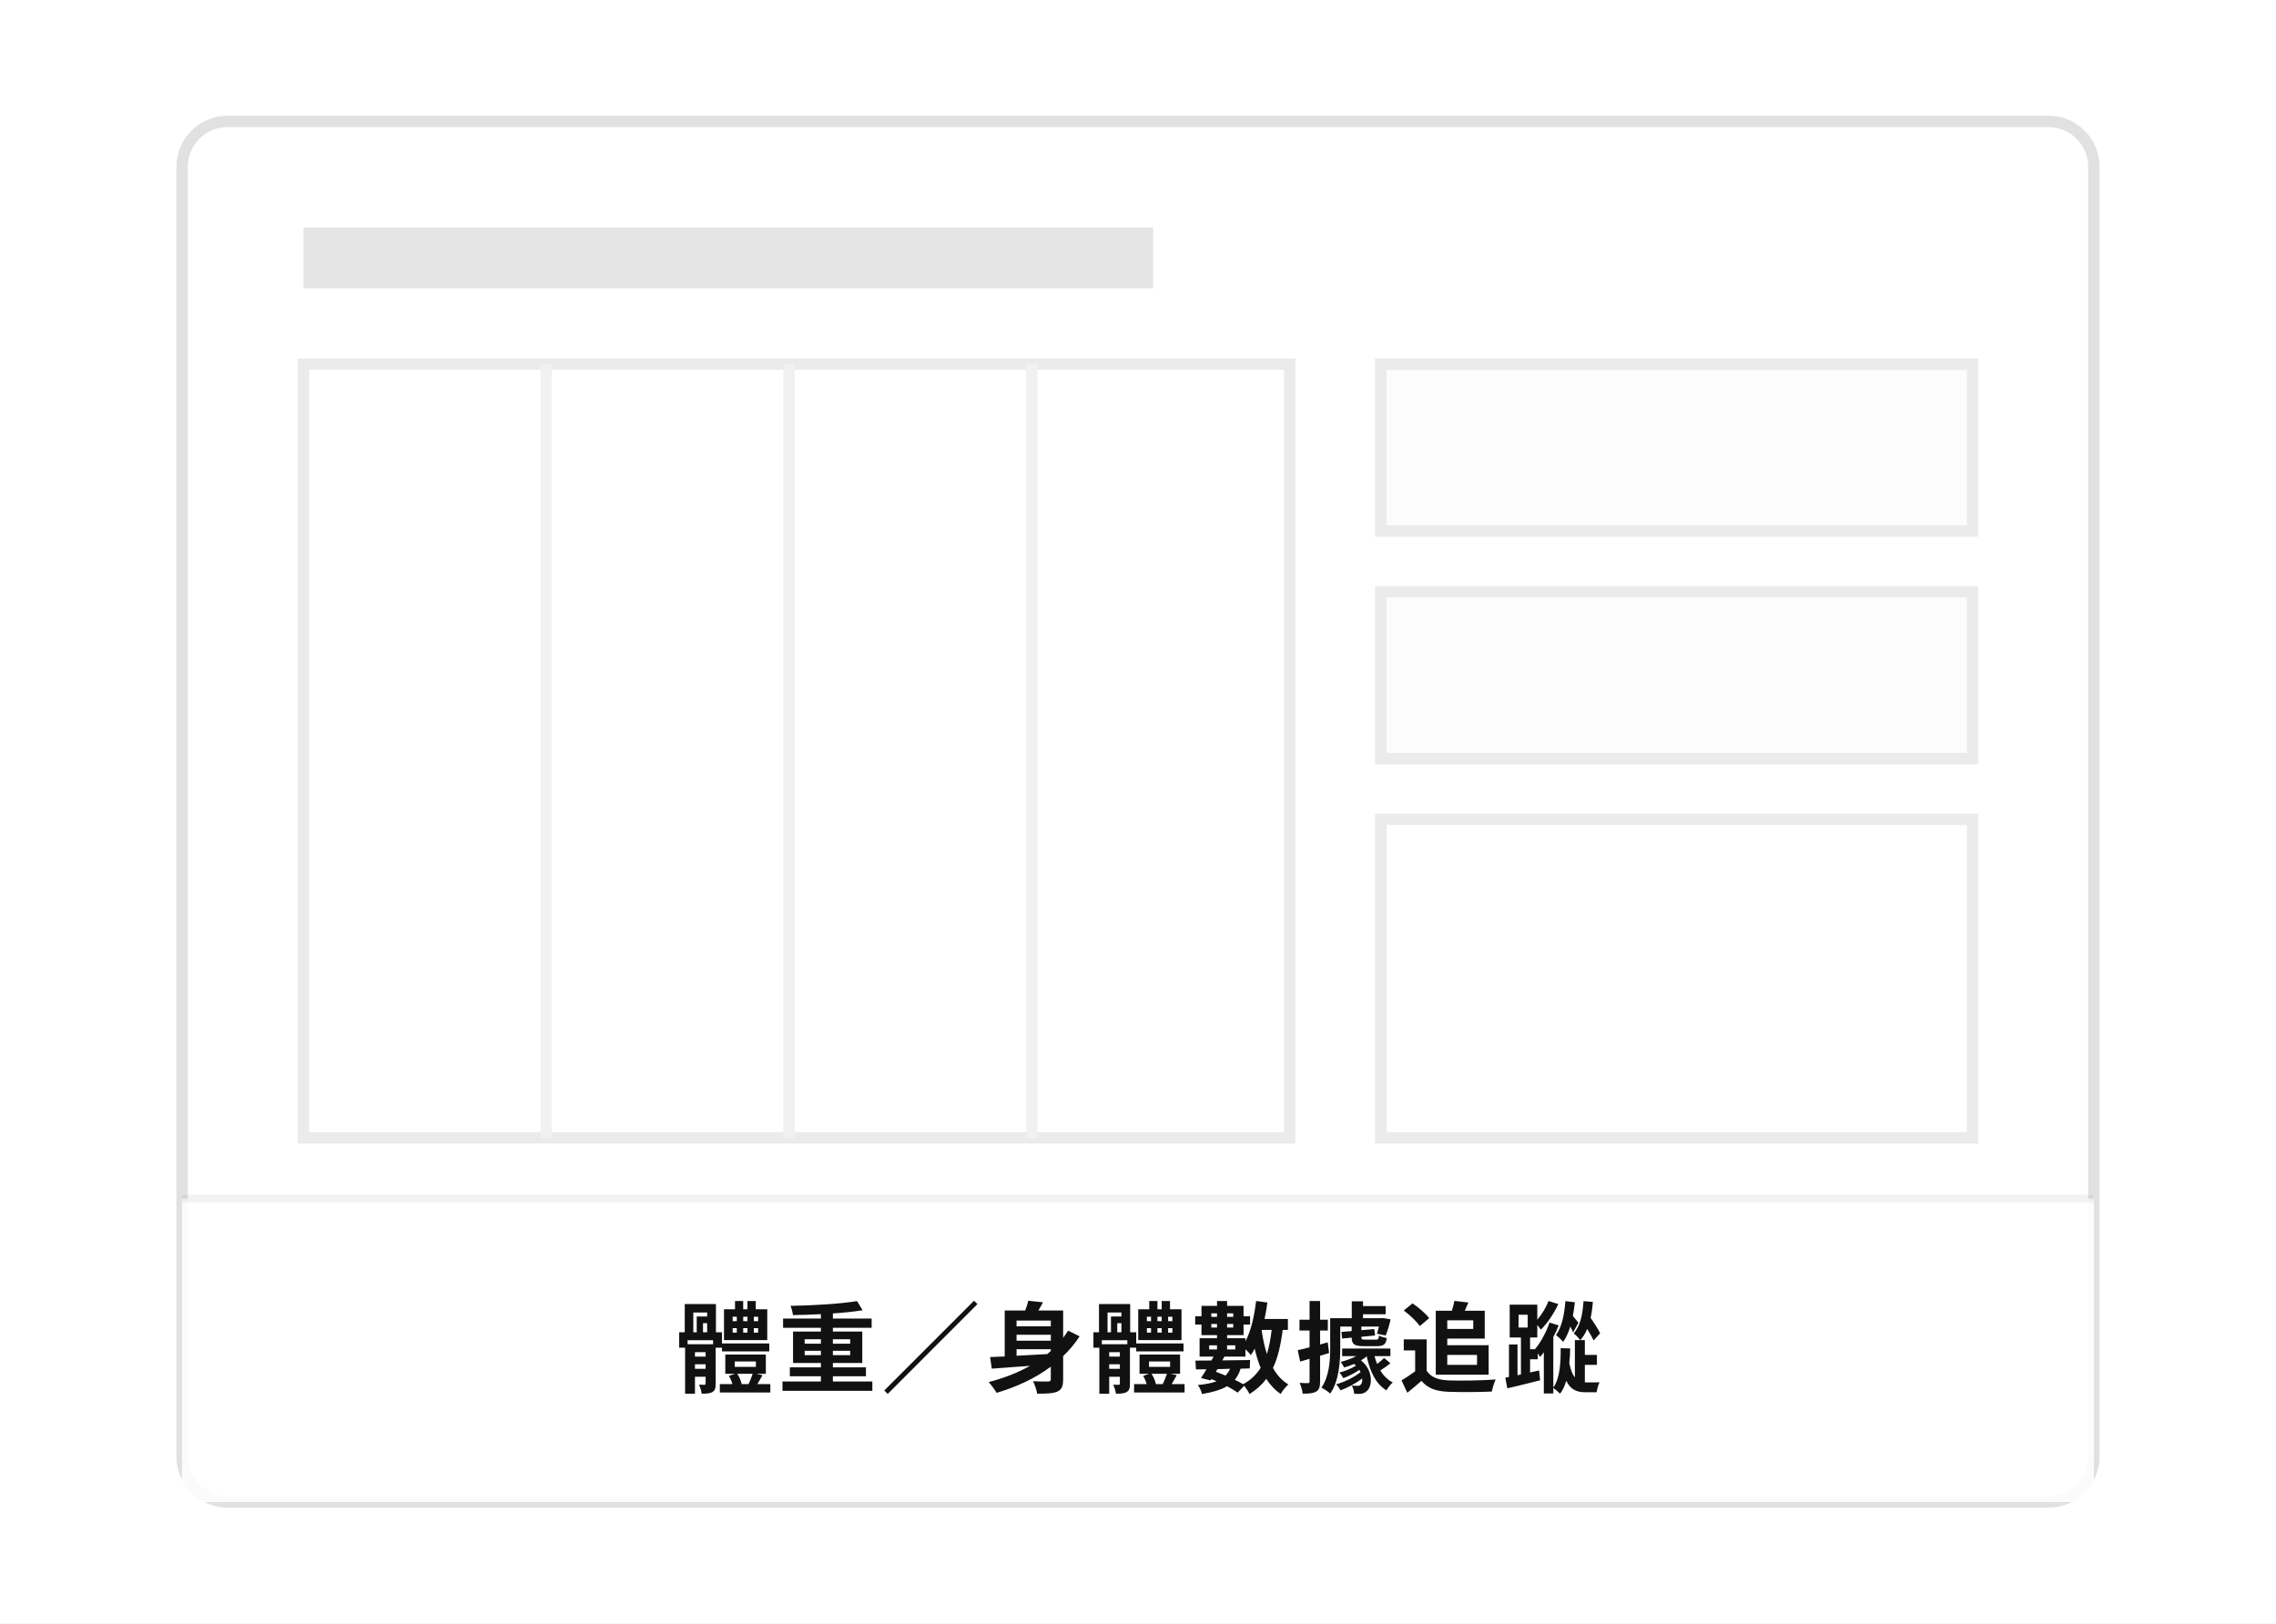
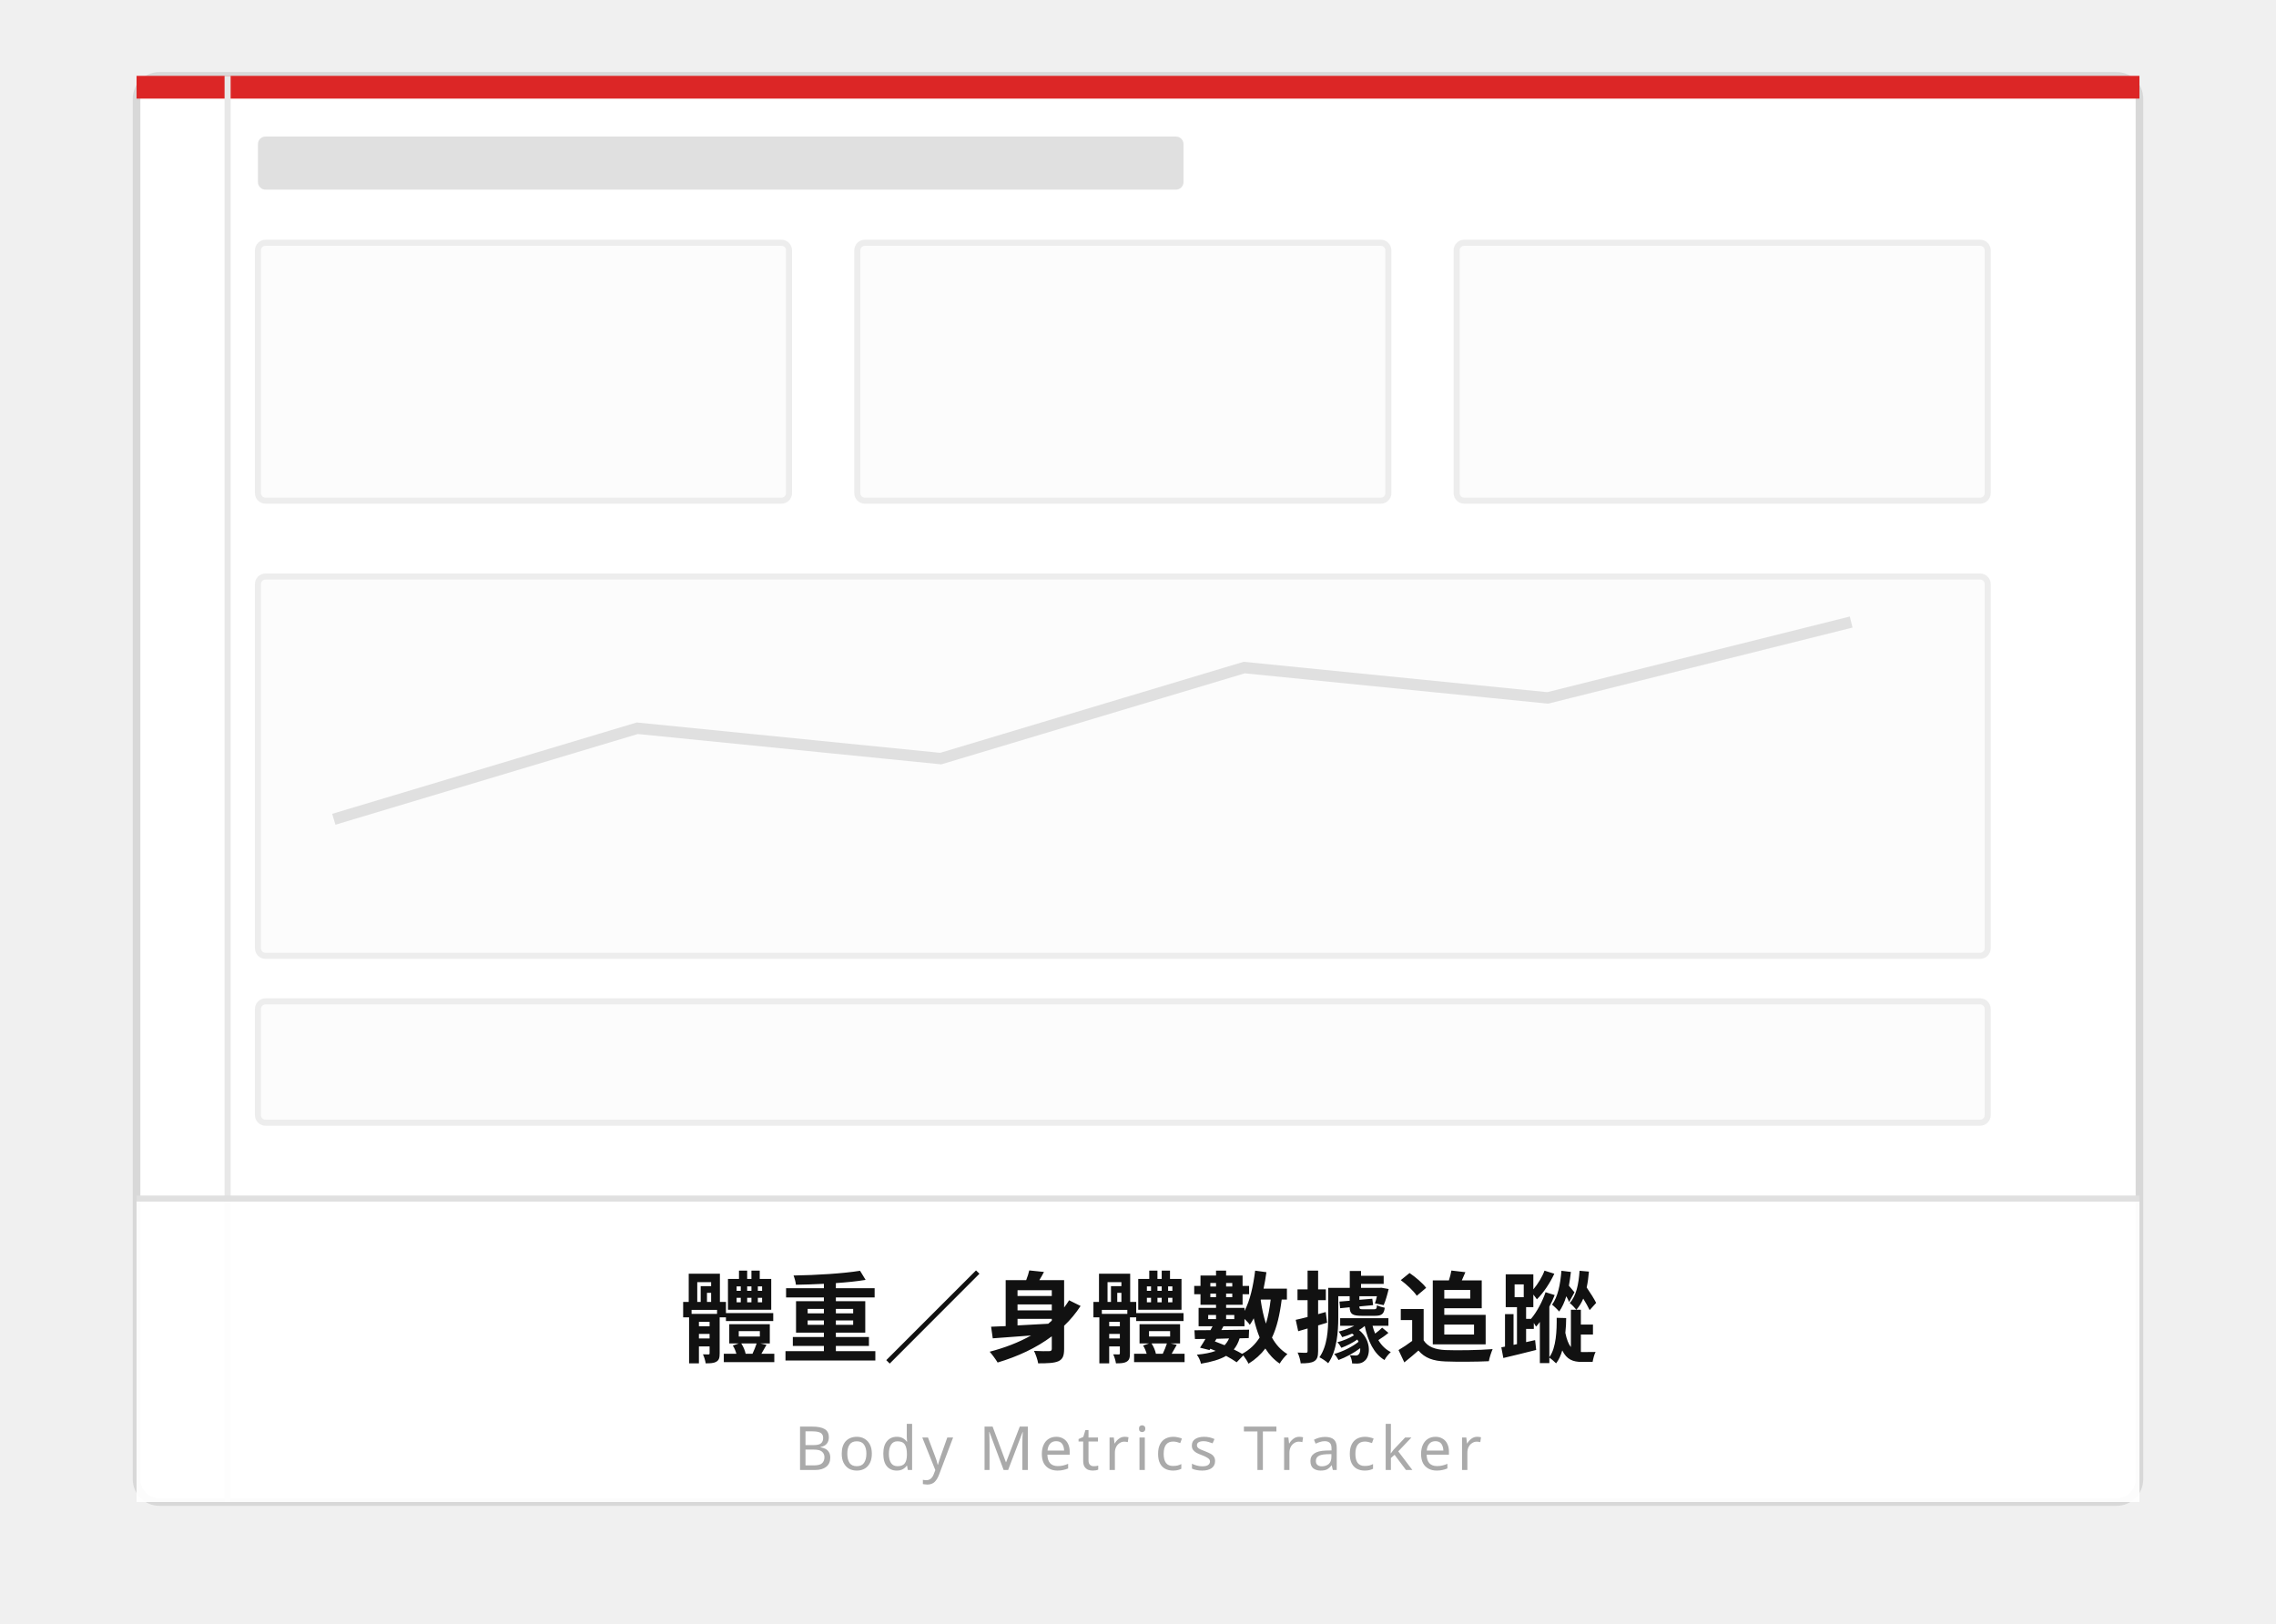
<svg xmlns="http://www.w3.org/2000/svg" viewBox="0 0 300 214">
-   <rect width="100%" height="100%" fill="#ffffff" />
-   <rect x="24" y="16" width="252" height="182" fill="#ffffff" stroke="#e1e1e1" stroke-width="1.5" rx="6" />
-   <g opacity="0.6">
-     <rect x="40" y="30" width="112" height="8" fill="#d2d2d2" stroke="none" stroke-width="1.5" rx="0" />
-     <rect x="40" y="48" width="130" height="102" fill="none" stroke="#ddd" stroke-width="1.5" rx="0" />
-     <line x1="72" y1="48" x2="72" y2="150" stroke="#e7e7e7" stroke-width="1.5" stroke-dasharray="" />
-     <line x1="104" y1="48" x2="104" y2="150" stroke="#e7e7e7" stroke-width="1.5" stroke-dasharray="" />
-     <line x1="136" y1="48" x2="136" y2="150" stroke="#e7e7e7" stroke-width="1.5" stroke-dasharray="" />
-     <rect x="182" y="48" width="78" height="22" fill="#fafafa" stroke="#ddd" stroke-width="1.5" rx="0" />
-     <rect x="182" y="78" width="78" height="22" fill="#fafafa" stroke="#ddd" stroke-width="1.5" rx="0" />
-     <rect x="182" y="108" width="78" height="42" fill="none" stroke="#ddd" stroke-width="1.5" rx="0" />
+   <rect width="300" height="214" fill="#f0f0f0" />
+   <rect x="18" y="10" width="264" height="188" rx="3" fill="#ffffff" stroke="#d8d8d8" stroke-width="1" />
+   <rect x="18" y="10" width="264" height="3" fill="#dc2626" />
+   <line x1="30" y1="10" x2="30" y2="198" stroke="#e8e8e8" stroke-width="0.8" />
+   <g opacity="0.65">
+     <rect x="34" y="18" width="122" height="7" rx="1" fill="#d0d0d0" />
+     <rect x="34" y="32" width="70" height="34" rx="1" fill="#fafafa" stroke="#e4e4e4" stroke-width="0.8" />
+     <rect x="113" y="32" width="70" height="34" rx="1" fill="#fafafa" stroke="#e4e4e4" stroke-width="0.8" />
+     <rect x="192" y="32" width="70" height="34" rx="1" fill="#fafafa" stroke="#e4e4e4" stroke-width="0.8" />
+     <rect x="34" y="76" width="228" height="50" rx="1" fill="#fafafa" stroke="#e4e4e4" stroke-width="0.8" />
+     <polyline points="44,108 84,96 124,100 164,88 204,92 244,82" fill="none" stroke="#d0d0d0" stroke-width="1.5" />
+     <rect x="34" y="132" width="228" height="16" rx="1" fill="#fafafa" stroke="#e4e4e4" stroke-width="0.8" />
  </g>
-   <rect x="24" y="158" width="252" height="40" fill="rgba(255,255,255,0.85)" />
-   <path d="M 24 158 L 276 158" stroke="rgba(0,0,0,0.05)" stroke-width="1" />
-   <text x="150" y="178" dominant-baseline="middle" text-anchor="middle" font-size="13" fill="#111" font-family="'PingFang TC', sans-serif" font-weight="600" letter-spacing="0.05em">體重／身體數據追蹤</text>
+   <rect x="18" y="158" width="264" height="40" fill="rgba(255,255,255,0.92)" />
+   <line x1="18" y1="158" x2="282" y2="158" stroke="#e0e0e0" stroke-width="0.8" />
+   <text x="150" y="174" dominant-baseline="middle" text-anchor="middle" font-size="13" fill="#111111" font-family="'PingFang TC','Microsoft JhengHei',sans-serif" font-weight="600" letter-spacing="0.04em">體重／身體數據追蹤</text>
+   <text x="150" y="191" dominant-baseline="middle" text-anchor="middle" font-size="8" fill="#aaaaaa" font-family="'PingFang TC','Microsoft JhengHei',sans-serif" letter-spacing="0.08em">Body Metrics Tracker</text>
</svg>
